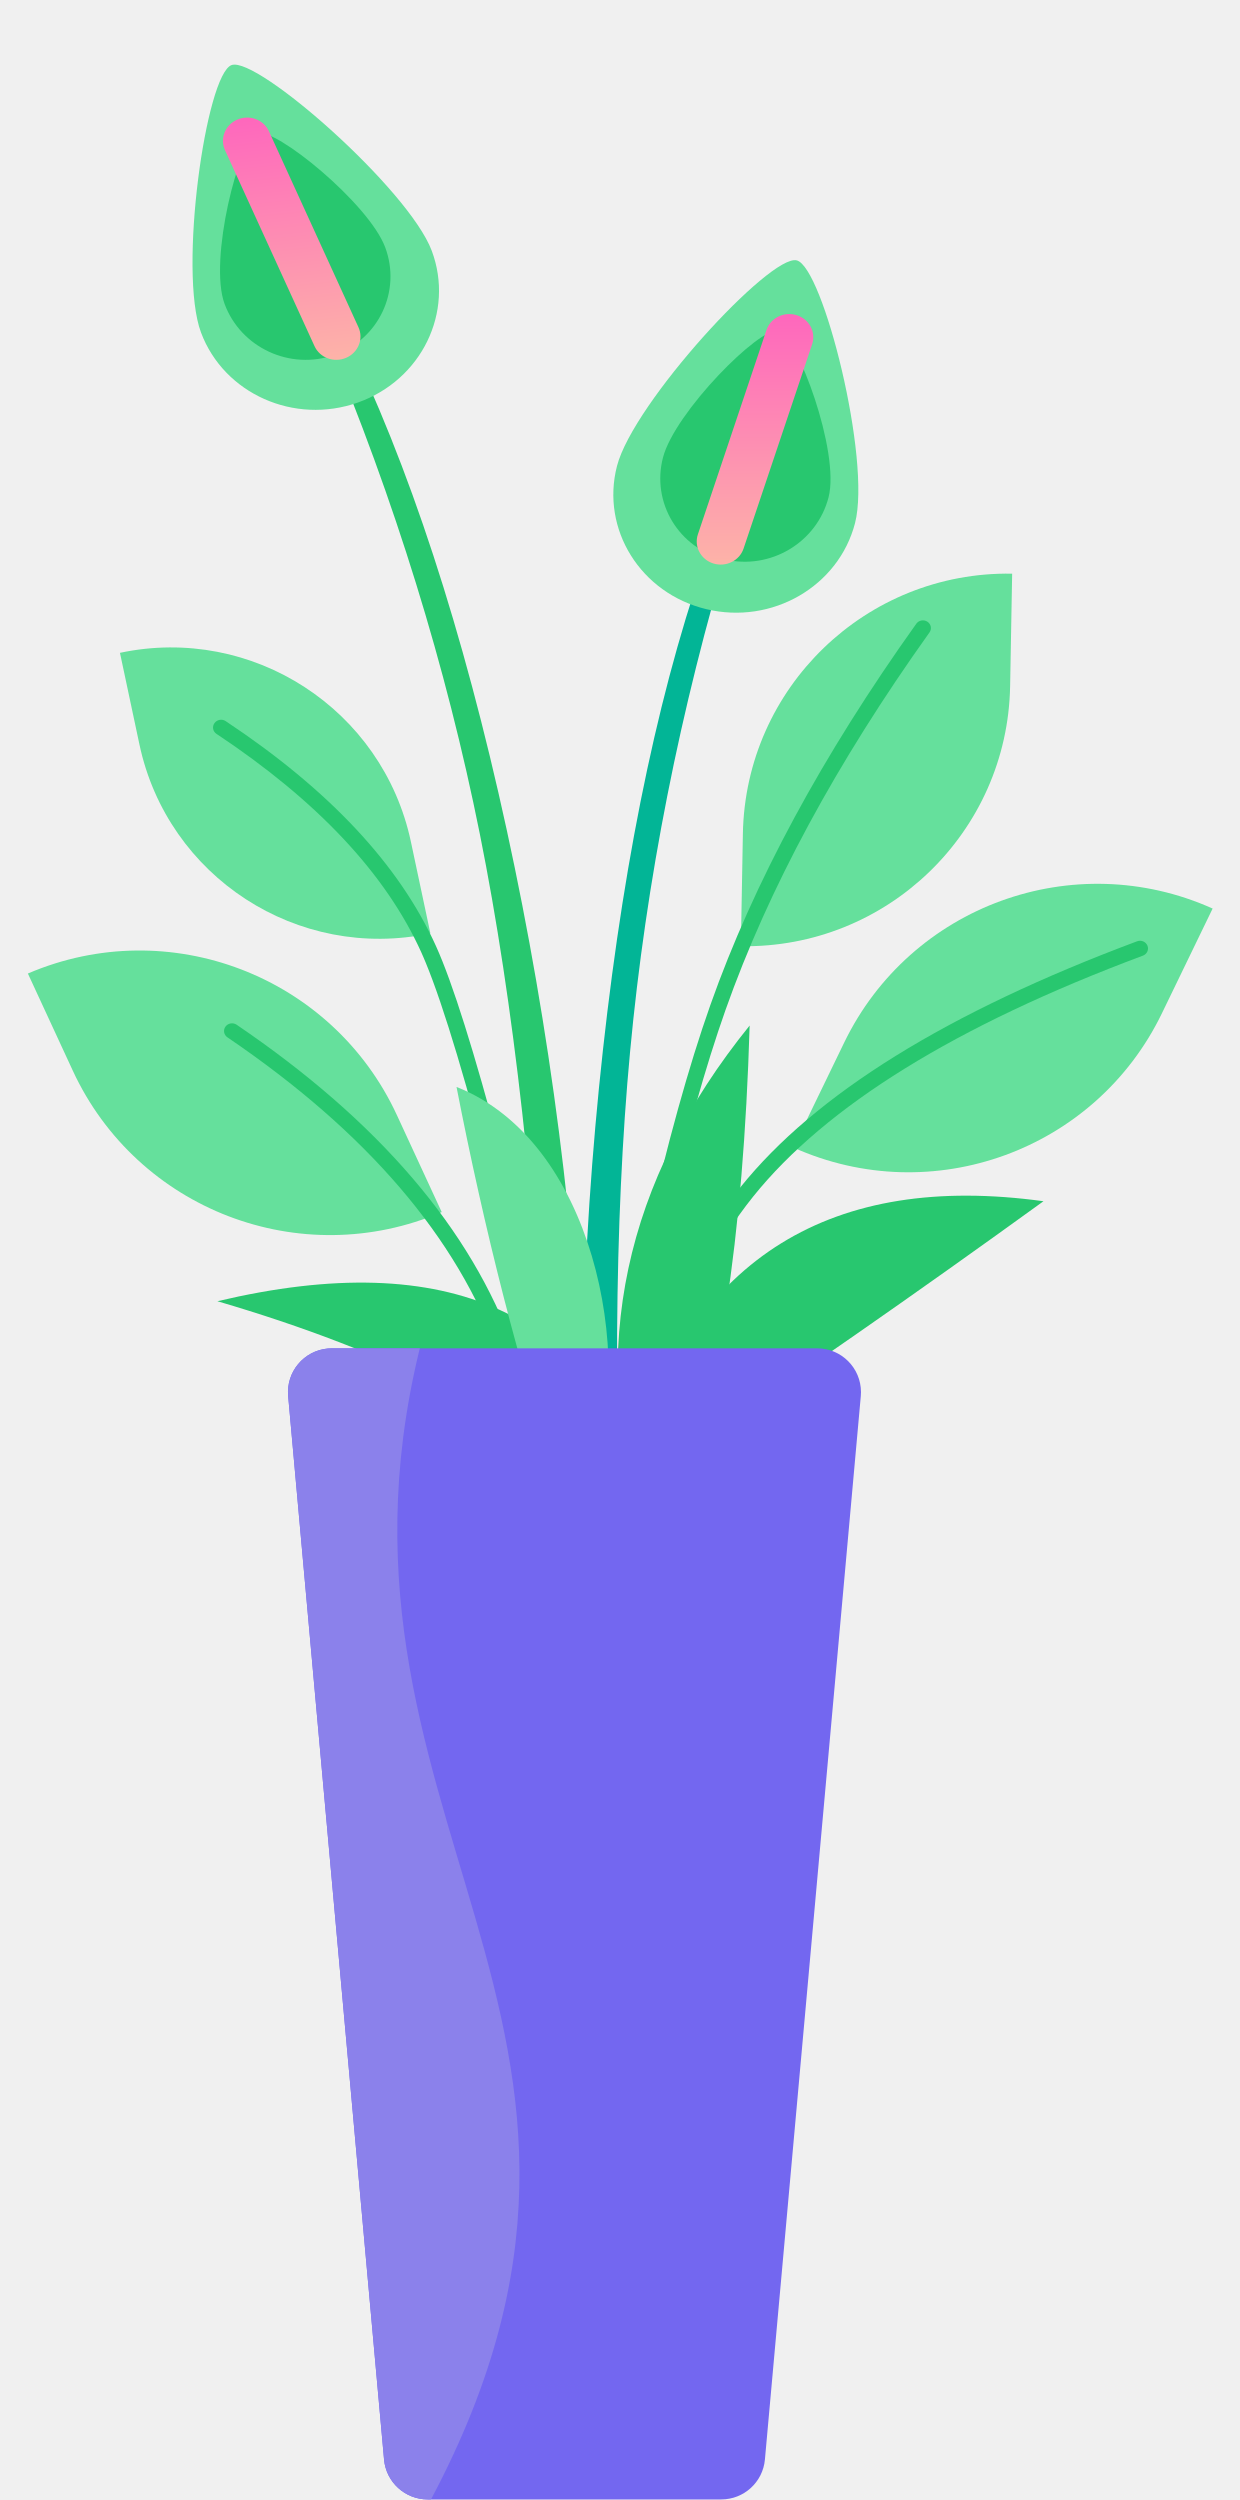
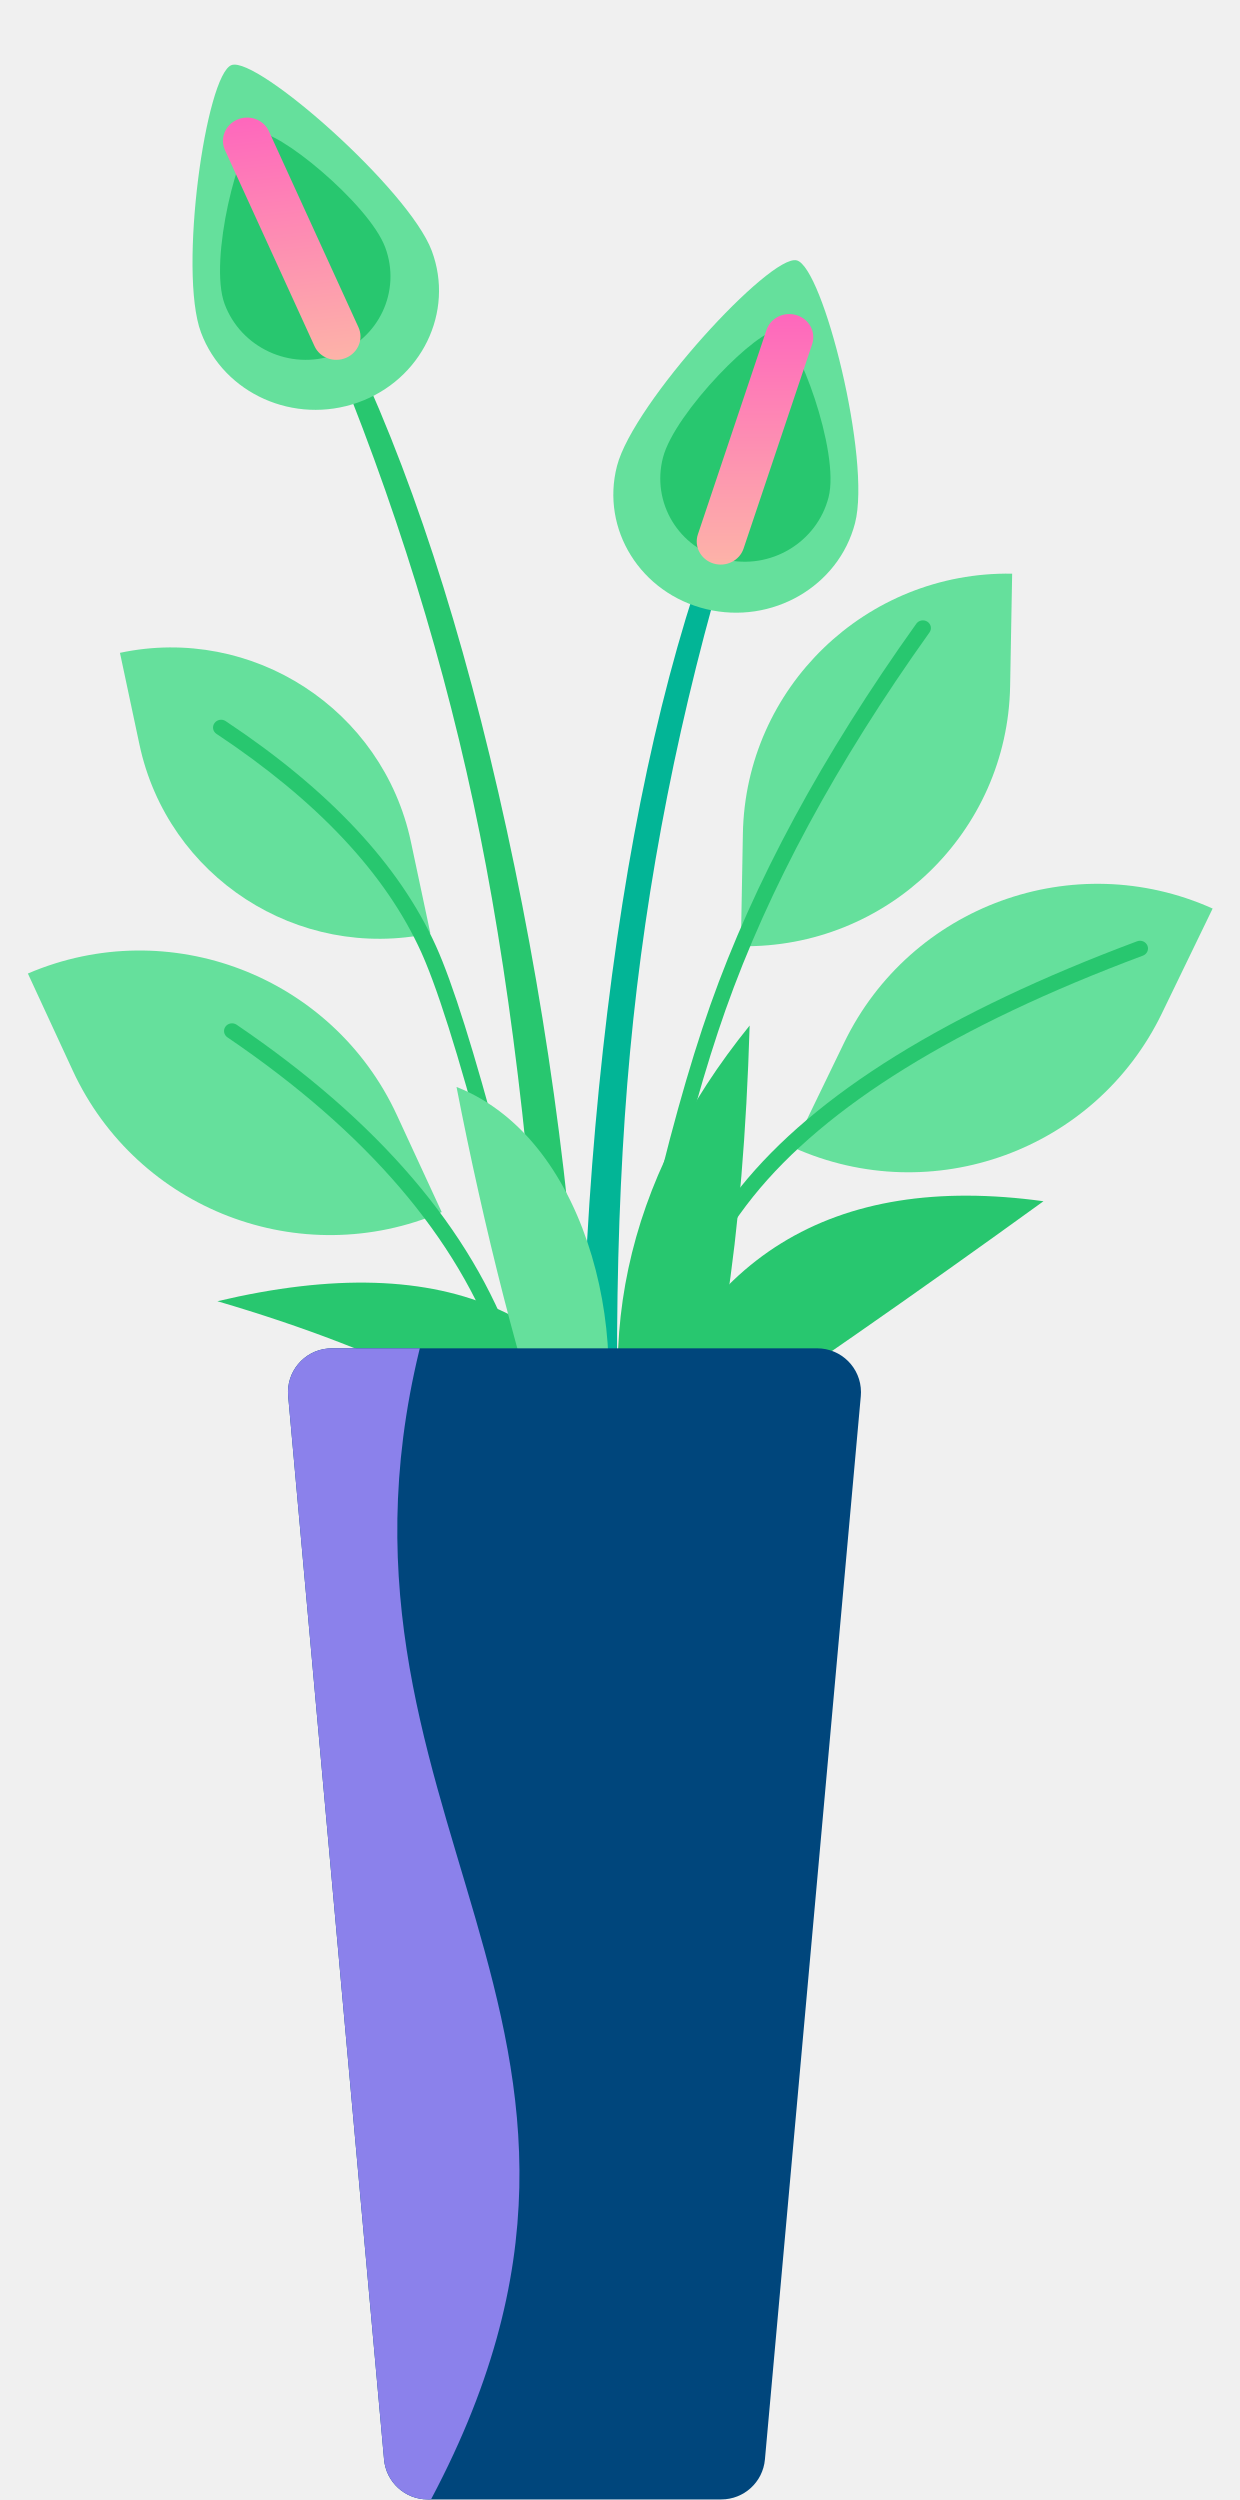
<svg xmlns="http://www.w3.org/2000/svg" xmlns:xlink="http://www.w3.org/1999/xlink" width="57px" height="115px" viewBox="0 0 57 115" version="1.1">
  <defs>
    <linearGradient x1="68.669%" y1="-6.664%" x2="68.669%" y2="100%" id="linearGradient-1">
      <stop stop-color="#FE62BE" offset="0%" />
      <stop stop-color="#FDB3A8" offset="100%" />
    </linearGradient>
    <path d="M2.263,0.023 L24.589,0.023 C25.703,0.023 26.605,0.925 26.605,2.039 C26.605,2.099 26.603,2.159 26.597,2.22 L22.186,51.139 C22.092,52.178 21.221,52.974 20.178,52.974 L6.674,52.974 C5.631,52.974 4.76,52.178 4.666,51.139 L0.255,2.22 C0.155,1.111 0.973,0.131 2.082,0.031 C2.142,0.025 2.202,0.023 2.263,0.023 Z" id="path-2" />
  </defs>
  <g id="📝-Pages-New" stroke="none" stroke-width="1" fill="none" fill-rule="evenodd">
    <g id="Pricing" transform="translate(-1146, -398)">
      <g id="Pricing-Card" transform="translate(383, 375)">
        <g id="Enterprise" transform="translate(640, 0)">
          <g id="Pot5" transform="translate(123.5, 23)">
            <g id="Group-39" transform="translate(0.5, 0)">
              <path d="M3.337,41.385 C10.396,41.482 16.095,47.179 16.195,54.238 L16.264,59.153 L16.264,59.153 C9.206,59.056 3.507,53.358 3.407,46.3 L3.337,41.385 L3.337,41.385 Z" id="Rectangle" fill="#65E09C" transform="translate(9.800708, 50.26875) rotate(-24) translate(-9.800708, -50.26875) " />
              <path d="M9.461,47.717 C15.872,52.073 20.03,56.928 21.945,62.279 C23.87,67.657 24.659,76.672 24.301,89.307 C24.295,89.502 24.456,89.665 24.659,89.671 C24.862,89.676 25.031,89.522 25.037,89.326 C25.397,76.613 24.602,67.526 22.641,62.048 C20.671,56.544 16.415,51.574 9.886,47.138 C9.719,47.025 9.49,47.063 9.373,47.223 C9.256,47.383 9.295,47.604 9.461,47.717 Z" id="Path" fill="#28C76F" />
              <path d="M38.721,38.233 C45.722,38.333 51.374,43.983 51.476,50.984 L51.554,56.347 L51.554,56.347 C44.553,56.247 38.902,50.597 38.799,43.596 L38.721,38.233 L38.721,38.233 Z" id="Rectangle" fill="#65E09C" transform="translate(45.13775, 47.29002) scale(-1, 1) rotate(-25) translate(-45.13775, -47.29002) " />
              <g id="Group-88" transform="translate(16.19385, 53.14905) rotate(-12) translate(-16.19385, -53.14905) translate(9.193848, 27.64905)">
                <path d="M0.386,0.459 C6.618,0.459 11.67,5.511 11.67,11.743 L11.67,16.051 L11.67,16.051 C5.438,16.051 0.386,10.999 0.386,4.767 L0.386,0.459 L0.386,0.459 Z" id="Rectangle" fill="#65E09C" />
                <path d="M3.952,5.026 C7.865,9.022 10.239,12.957 11.082,16.827 L11.132,17.07 L11.181,17.325 C11.97,21.624 12.427,32.558 12.546,50.084 C12.547,50.28 12.713,50.438 12.916,50.436 C13.119,50.435 13.283,50.275 13.282,50.08 L13.265,47.917 L13.24,45.414 C13.069,29.871 12.591,20.306 11.802,16.681 C10.929,12.671 8.488,8.624 4.487,4.54 C4.348,4.397 4.115,4.391 3.967,4.525 C3.819,4.659 3.813,4.884 3.952,5.026 Z" id="Path" fill="#28C76F" />
              </g>
              <path d="M33.23,26.281 C39.952,26.285 45.401,31.734 45.406,38.457 L45.409,43.633 L45.409,43.633 C38.686,43.628 33.237,38.18 33.233,31.457 L33.23,26.281 L33.23,26.281 Z" id="Rectangle" fill="#65E09C" transform="translate(39.31934, 34.9567) scale(-1, 1) rotate(-1) translate(-39.31934, -34.9567) " />
              <path d="M41.151,28.69 C36.829,34.746 33.671,40.591 31.678,46.227 C29.689,51.852 27.706,60.54 25.723,72.296 C25.691,72.489 25.827,72.671 26.028,72.703 C26.228,72.734 26.417,72.603 26.45,72.41 L26.694,70.98 L26.861,70.017 C28.7,59.504 30.539,51.649 32.375,46.455 C34.345,40.885 37.472,35.096 41.757,29.091 C41.872,28.93 41.83,28.71 41.662,28.599 C41.495,28.488 41.266,28.529 41.151,28.69 Z" id="Path" fill="#28C76F" />
              <g id="Group-87" transform="translate(25.75695, 10.32375)">
                <path d="M6.032,14.4 C3.696,20.755 2.011,28.615 0.978,37.977 C-0.054,47.34 -0.27,56.702 0.333,66.064 L2.043,66.213 C1.431,55.286 1.493,45.894 2.228,38.039 C2.963,30.184 4.517,22.329 6.887,14.474 L6.032,14.4 Z" id="Path" fill="#02B596" />
                <path d="M7.738,17.956 C10.847,17.929 13.39,15.469 13.417,12.461 C13.444,9.454 9.135,1.371 7.887,1.382 C6.638,1.392 2.184,9.551 2.157,12.559 C2.13,15.567 4.629,17.983 7.738,17.956 Z" id="Oval" fill="#65E09C" transform="translate(7.786691, 9.66887) rotate(14) translate(-7.786691, -9.66887) " />
                <path d="M7.879,15.575 C10.042,15.556 11.811,13.799 11.83,11.651 C11.85,9.502 8.606,4.764 7.738,4.771 C6.869,4.779 4.017,9.57 3.997,11.719 C3.978,13.867 5.716,15.593 7.879,15.575 Z" id="Oval" fill="#28C76F" transform="translate(7.913833, 10.17305) rotate(14) translate(-7.913833, -10.17305) " />
                <path d="M7.447,14.911 L10.601,5.513 C10.788,4.954 10.47,4.355 9.89,4.175 C9.31,3.994 8.687,4.301 8.5,4.859 L5.346,14.257 C5.159,14.816 5.477,15.415 6.057,15.596 C6.637,15.776 7.26,15.47 7.447,14.911 Z" id="Path" fill="url(#linearGradient-1)" />
              </g>
              <g id="Group-87" transform="translate(14.86104, 34.46887) scale(-1, 1) rotate(6) translate(-14.86104, -34.46887) translate(6.861037, 0.968868)">
                <path d="M6.032,14.4 C3.696,20.755 2.011,28.615 0.978,37.977 C-0.054,47.34 -0.27,56.702 0.333,66.064 L2.043,66.213 C1.431,55.286 1.493,45.894 2.228,38.039 C2.963,30.184 4.517,22.329 6.887,14.474 L6.032,14.4 Z" id="Path" fill="#28C76F" />
                <path d="M7.738,17.956 C10.847,17.929 13.39,15.469 13.417,12.461 C13.444,9.454 9.135,1.371 7.887,1.382 C6.638,1.392 2.184,9.551 2.157,12.559 C2.13,15.567 4.629,17.983 7.738,17.956 Z" id="Oval" fill="#65E09C" transform="translate(7.786691, 9.66887) rotate(14) translate(-7.786691, -9.66887) " />
                <path d="M7.879,15.575 C10.042,15.556 11.811,13.799 11.83,11.651 C11.85,9.502 8.606,4.764 7.738,4.771 C6.869,4.779 4.017,9.57 3.997,11.719 C3.978,13.867 5.716,15.593 7.879,15.575 Z" id="Oval" fill="#28C76F" transform="translate(7.913833, 10.17305) rotate(14) translate(-7.913833, -10.17305) " />
                <path d="M7.447,14.911 L10.601,5.513 C10.788,4.954 10.47,4.355 9.89,4.175 C9.31,3.994 8.687,4.301 8.5,4.859 L5.346,14.257 C5.159,14.816 5.477,15.415 6.057,15.596 C6.637,15.776 7.26,15.47 7.447,14.911 Z" id="Path" fill="url(#linearGradient-1)" />
              </g>
              <path d="M51.307,43.299 C42.582,46.559 36.498,50.327 33.057,54.616 C29.618,58.905 27.345,65.556 26.224,74.572 C26.199,74.766 26.343,74.942 26.545,74.966 C26.747,74.989 26.93,74.85 26.954,74.656 C28.061,65.756 30.295,59.22 33.64,55.049 C36.985,50.879 42.962,47.177 51.573,43.96 C51.763,43.889 51.857,43.684 51.783,43.501 C51.71,43.319 51.497,43.228 51.307,43.299 Z" id="Path" fill="#28C76F" />
            </g>
            <path d="M29.5,69 C26.806,60.383 20.139,57.335 9.5,59.856 C17.466,62.193 23.479,65.241 27.542,69 L29.5,69 Z" id="Path-151" fill="#28C76F" />
            <path d="M47.5,67 C44.577,57.83 38.243,53.916 28.5,55.257 C34.418,59.539 40.043,63.453 45.375,67 L47.5,67 Z" id="Path-151" fill="#28C76F" transform="translate(38, 61) scale(-1, 1) translate(-38, -61) " />
            <path d="M24.862,68.608 C25.677,59.971 30.107,53.417 38.15,48.948 C34.189,57.968 30.338,64.427 26.595,68.326 L24.862,68.608 Z" id="Path-151" fill="#28C76F" transform="translate(31.50572, 58.77819) rotate(-22) translate(-31.50572, -58.77819) " />
            <path d="M25.149,68 C23.452,63.201 21.764,56.498 20.5,50 C26.751,52.46 28.758,62.263 26.751,68 L25.149,68 Z" id="Path-114" fill="#65E09C" />
            <g id="Group" transform="translate(12.5, 62)">
              <mask id="mask-3" fill="white">
                <use xlink:href="#path-2" />
              </mask>
-               <use id="Rectangle" fill="#7367F0" xlink:href="#path-2" />
+               <use id="Rectangle" fill="#00467c" xlink:href="#path-2" />
              <path d="M-3.316,-0.938 L6.559,-0.938 C0.44,21.575 18.86,30.956 6.559,53.469 L-3.316,53.469 L-3.316,-0.938 Z" id="Rectangle" fill="#8B81EB" mask="url(#mask-3)" />
            </g>
          </g>
        </g>
      </g>
    </g>
  </g>
</svg>
